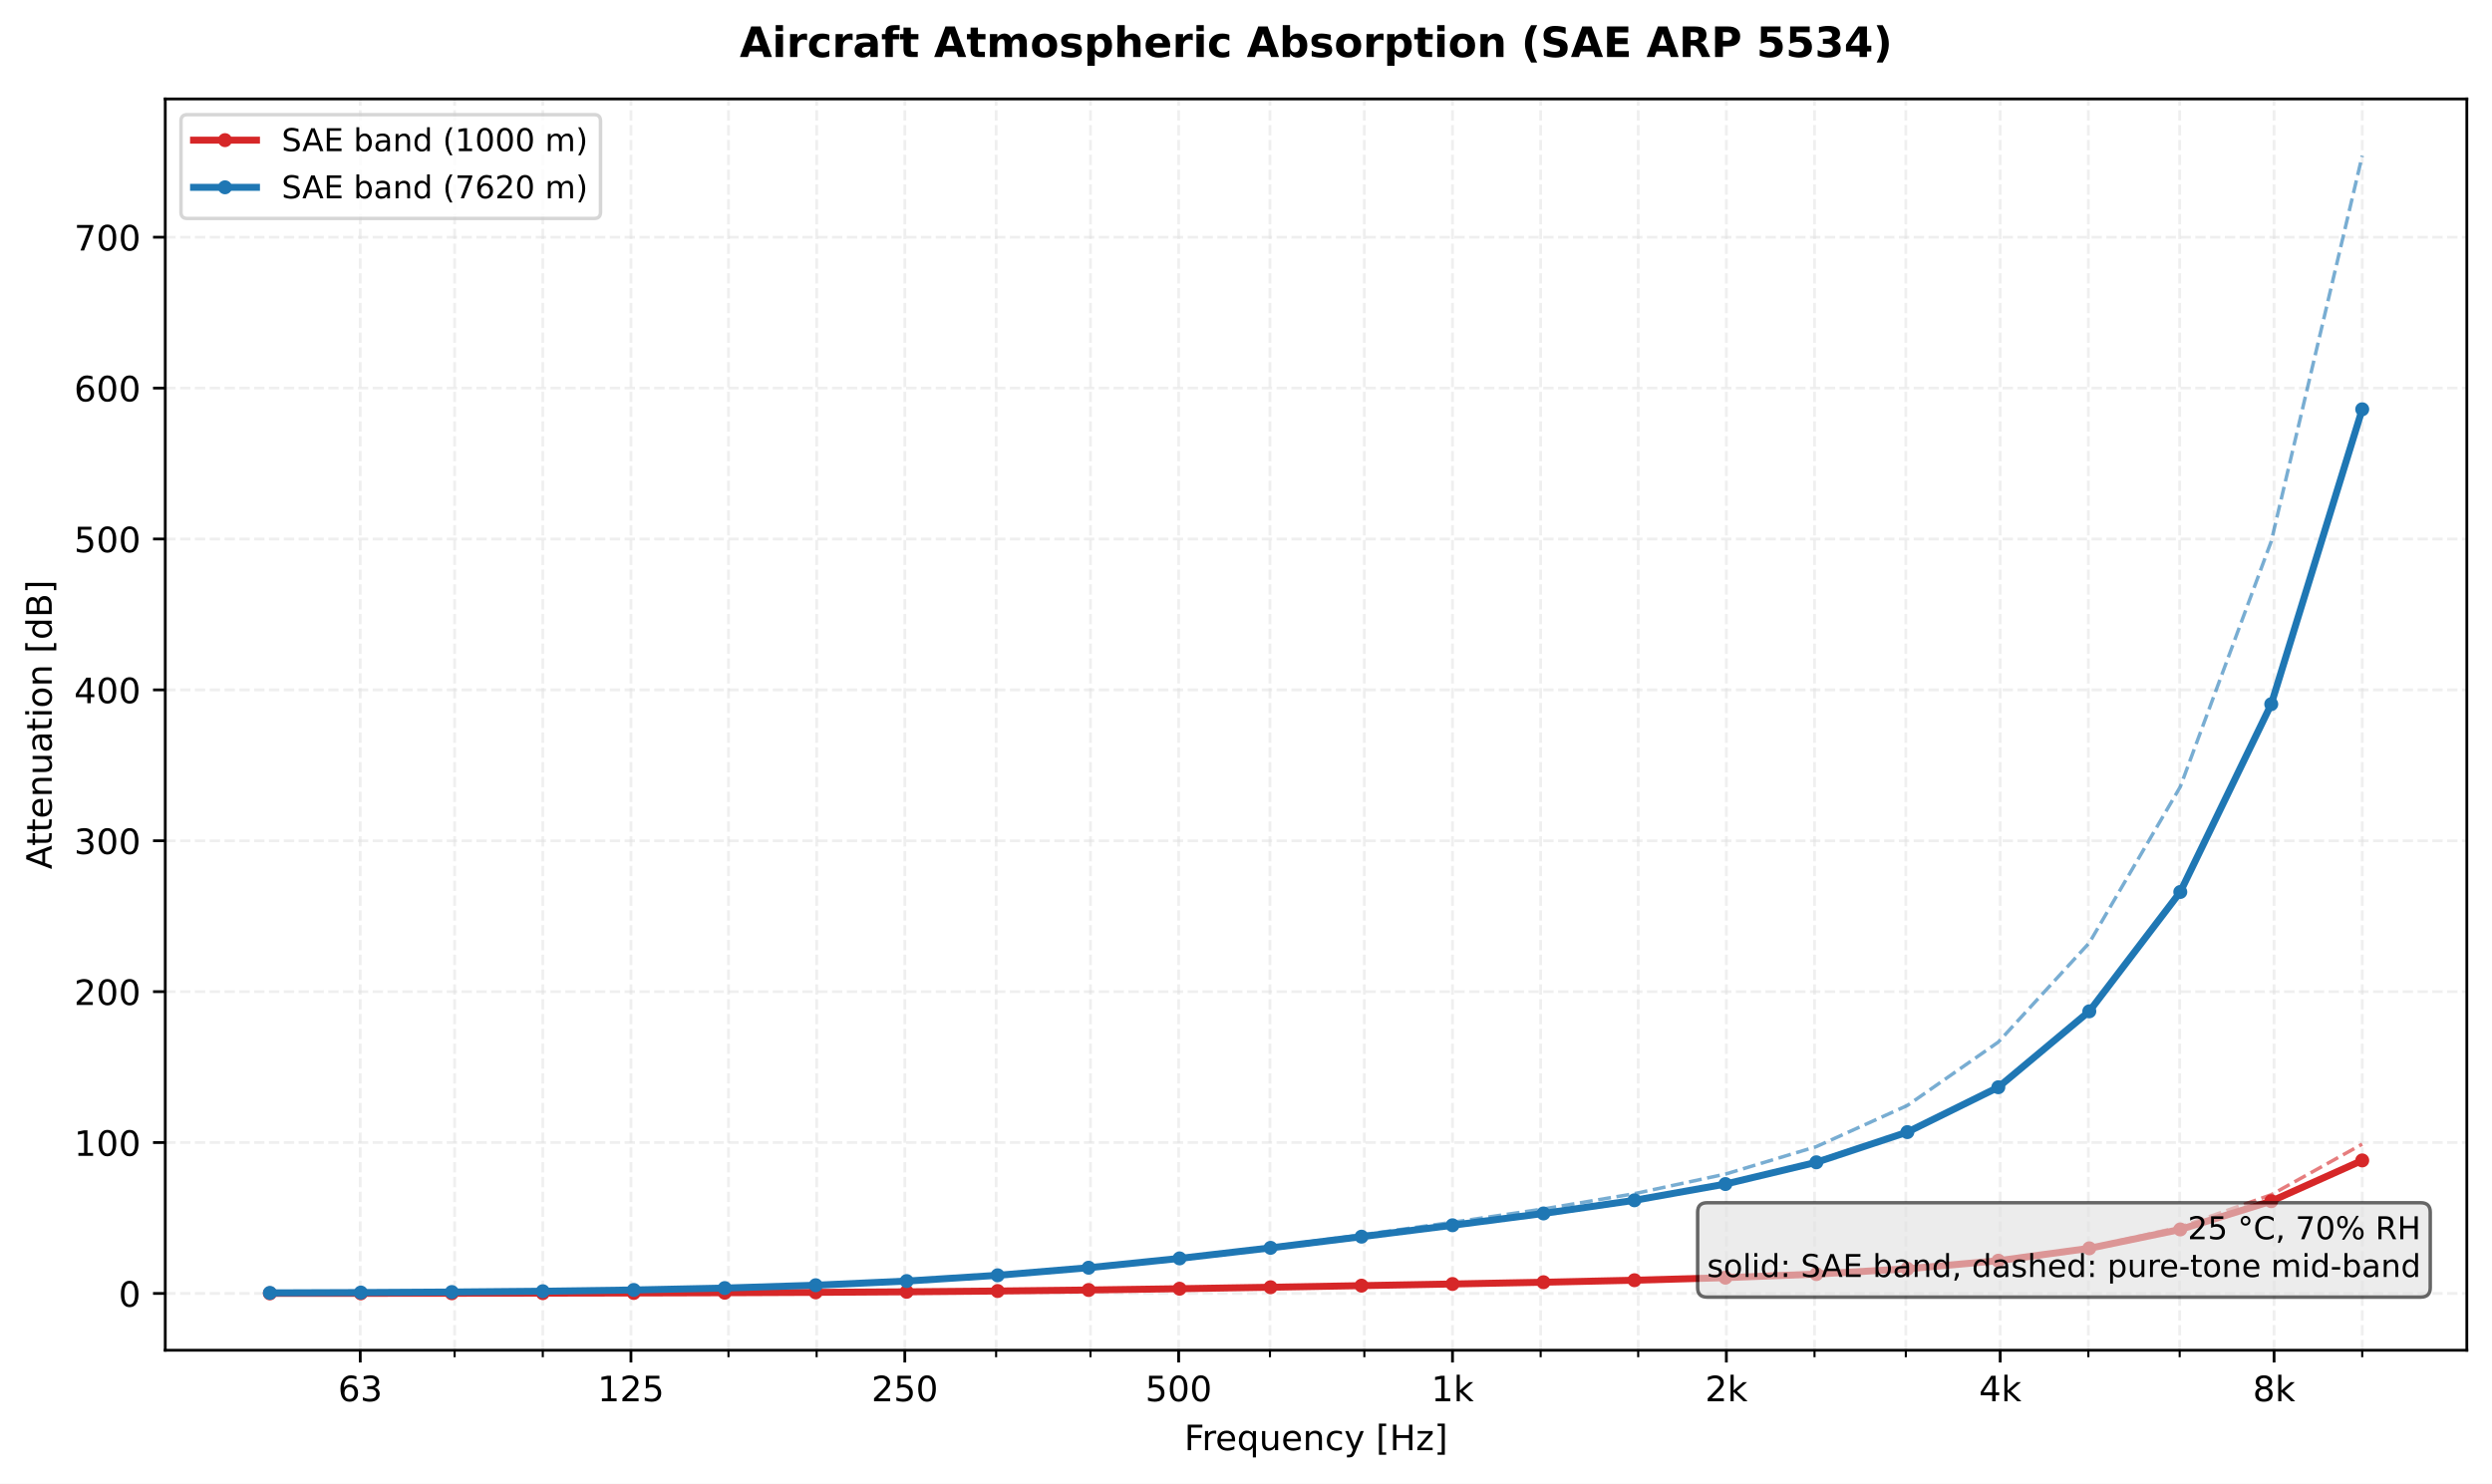
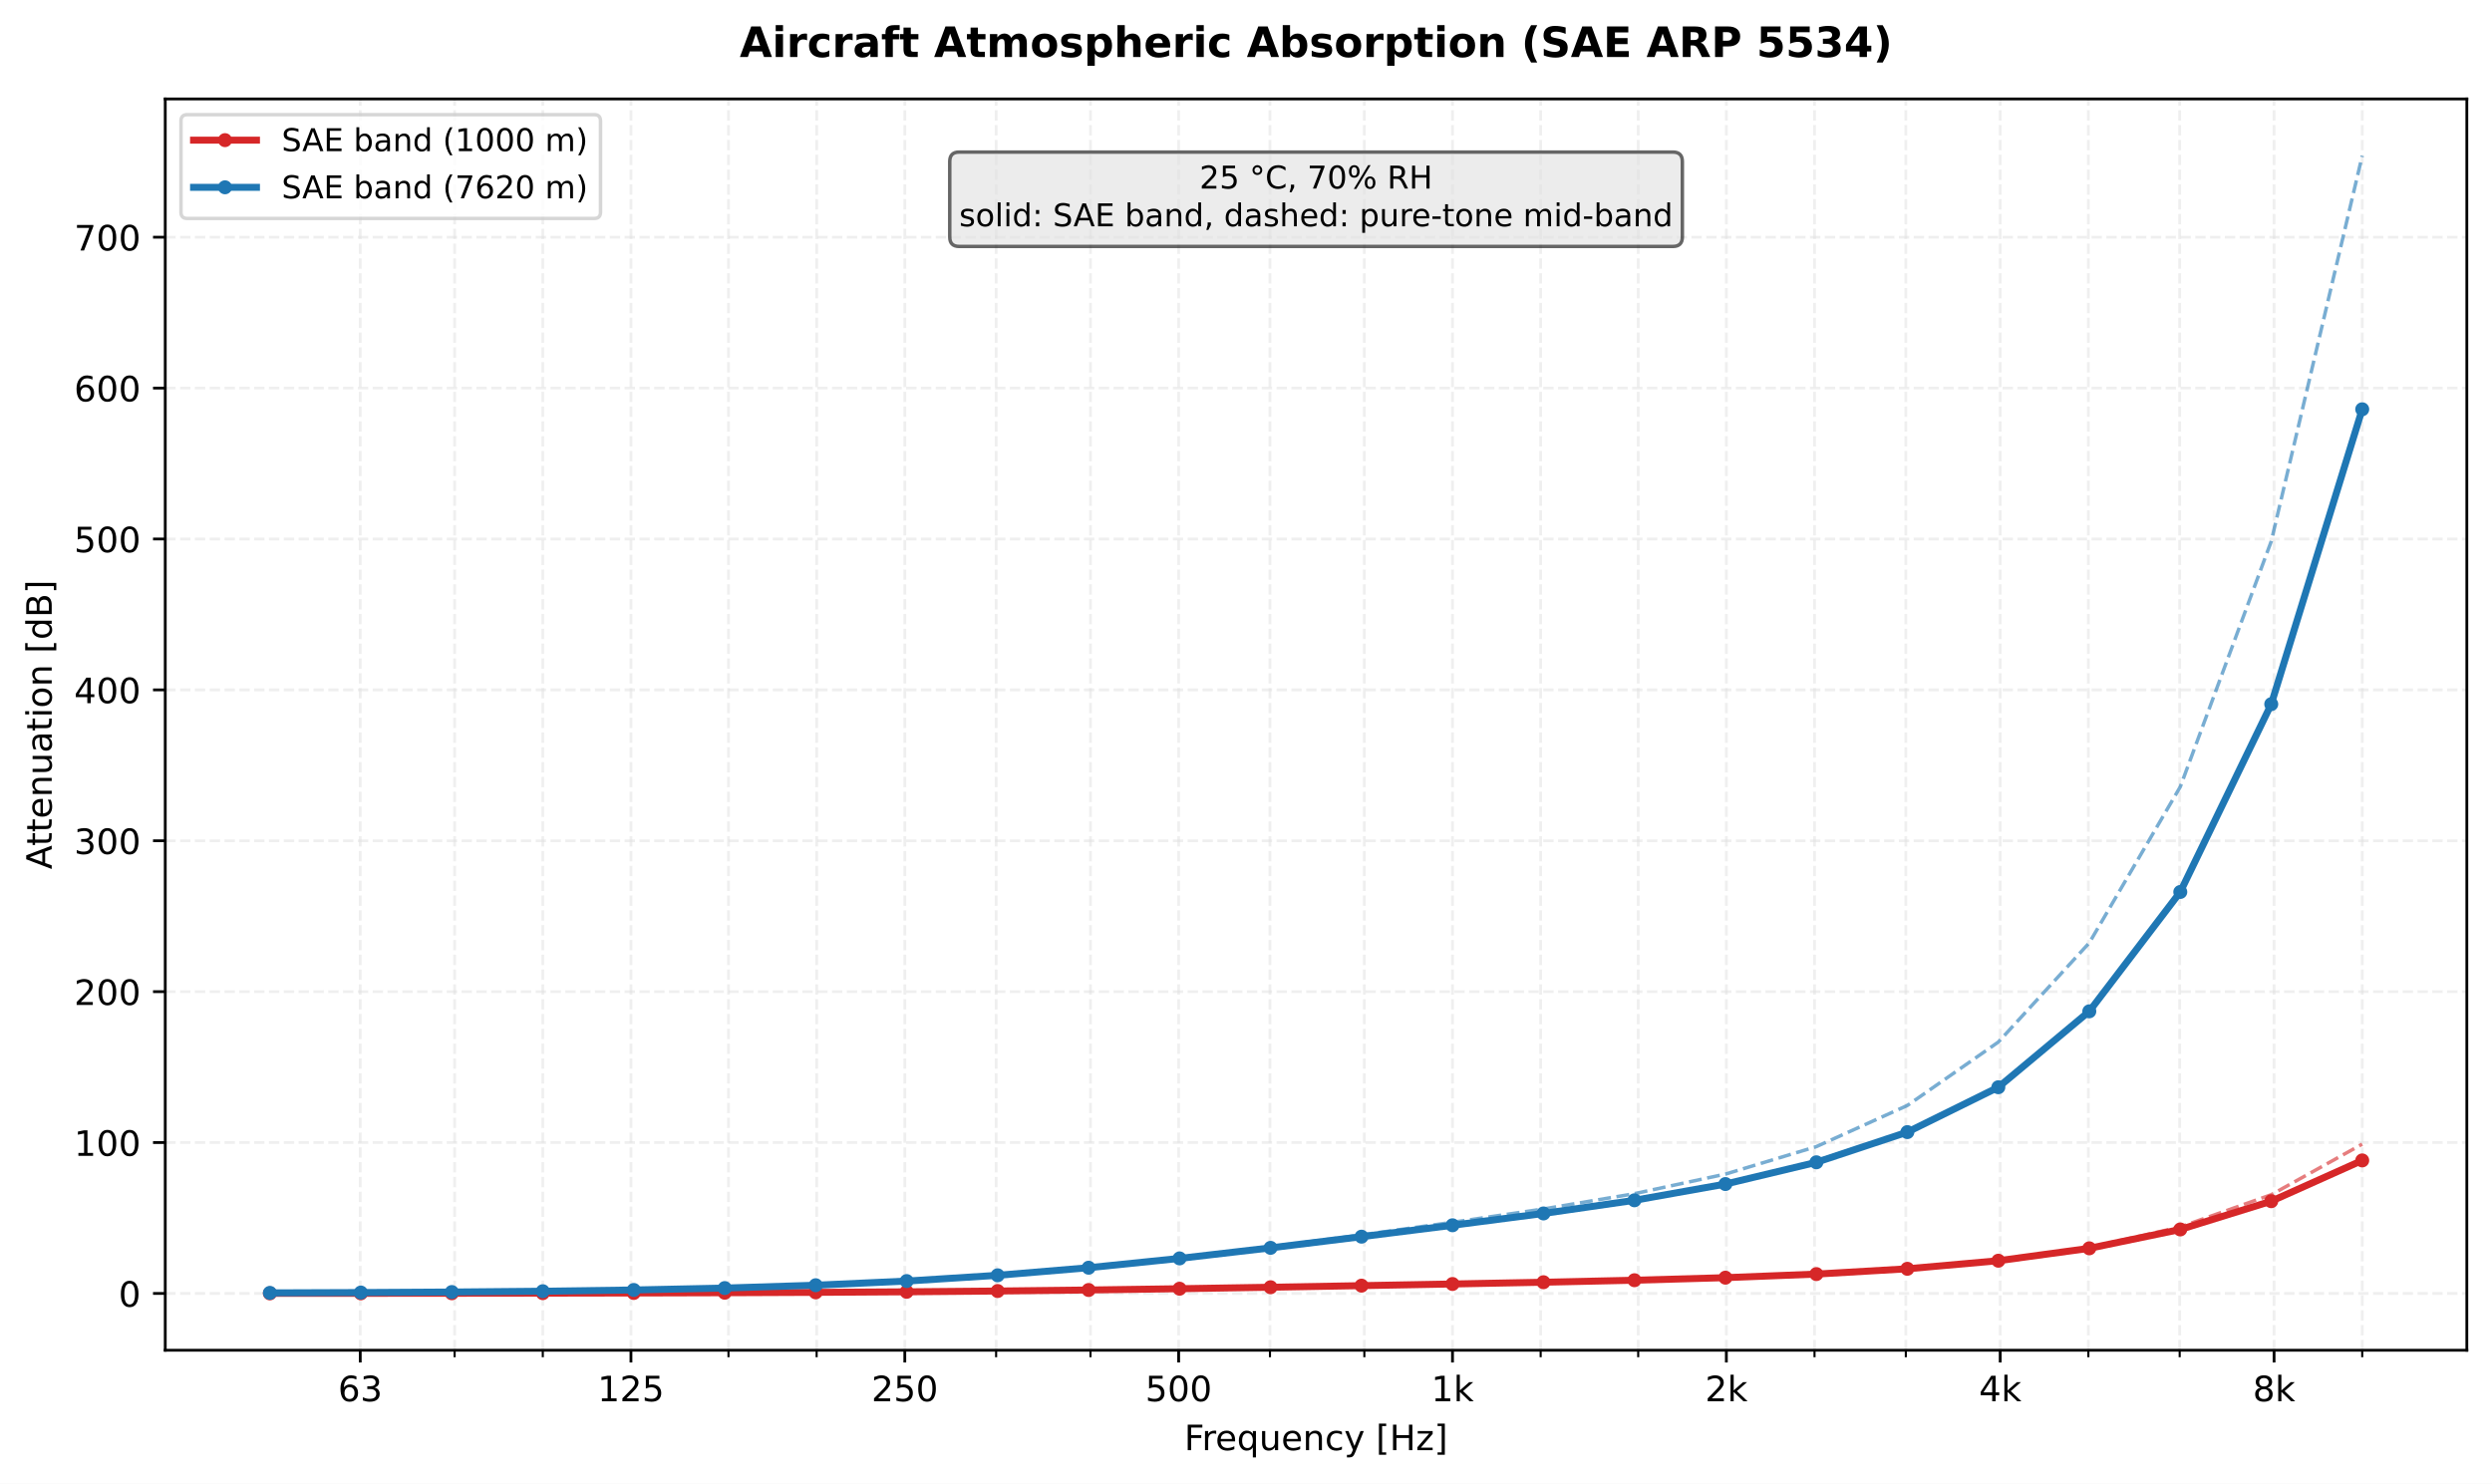
<svg xmlns="http://www.w3.org/2000/svg" xmlns:xlink="http://www.w3.org/1999/xlink" width="713.086pt" height="424.635pt" viewBox="0 0 713.086 424.635" version="1.1">
  <defs>
    <style type="text/css">*{stroke-linejoin: round; stroke-linecap: butt}</style>
  </defs>
  <g id="figure_1">
    <g id="patch_1">
      <path d="M 0 424.635  L 713.086 424.635  L 713.086 0  L 0 0  z " style="fill: #ffffff" />
    </g>
    <g id="axes_1">
      <g id="patch_2">
        <path d="M 47.288 386.433  L 705.886 386.433  L 705.886 28.318  L 47.288 28.318  z " style="fill: #ffffff" />
      </g>
      <g id="matplotlib.axis_1">
        <g id="xtick_1">
          <g id="line2d_1">
            <path d="M 103.084 386.433  L 103.084 28.318  " clip-path="url(#p514bf65586)" style="fill: none; stroke-dasharray: 2.96,1.28; stroke-dashoffset: 0; stroke: #e0e0e0; stroke-opacity: 0.5; stroke-width: 0.8" />
          </g>
          <g id="line2d_2">
            <defs>
              <path id="m3d27035b55" d="M 0 0  L 0 3.5  " style="stroke: #000000; stroke-width: 0.8" />
            </defs>
            <g>
              <use xlink:href="#m3d27035b55" x="103.084" y="386.433" style="stroke: #000000; stroke-width: 0.8" />
            </g>
          </g>
          <g id="text_1">
            <text style="font-size: 10px; font-family: 'DejaVu Sans', 'Bitstream Vera Sans', 'Computer Modern Sans Serif', 'Lucida Grande', 'Verdana', 'Geneva', 'Lucid', 'Arial', 'Helvetica', 'Avant Garde', sans-serif; text-anchor: middle" x="103.084" y="401.031" transform="rotate(-0 103.0844 401.0311)">63</text>
          </g>
        </g>
        <g id="xtick_2">
          <g id="line2d_3">
            <path d="M 180.546 386.433  L 180.546 28.318  " clip-path="url(#p514bf65586)" style="fill: none; stroke-dasharray: 2.96,1.28; stroke-dashoffset: 0; stroke: #e0e0e0; stroke-opacity: 0.5; stroke-width: 0.8" />
          </g>
          <g id="line2d_4">
            <g>
              <use xlink:href="#m3d27035b55" x="180.546" y="386.433" style="stroke: #000000; stroke-width: 0.8" />
            </g>
          </g>
          <g id="text_2">
            <text style="font-size: 10px; font-family: 'DejaVu Sans', 'Bitstream Vera Sans', 'Computer Modern Sans Serif', 'Lucida Grande', 'Verdana', 'Geneva', 'Lucid', 'Arial', 'Helvetica', 'Avant Garde', sans-serif; text-anchor: middle" x="180.546" y="401.031" transform="rotate(-0 180.5463 401.0311)">125</text>
          </g>
        </g>
        <g id="xtick_3">
          <g id="line2d_5">
            <path d="M 258.909 386.433  L 258.909 28.318  " clip-path="url(#p514bf65586)" style="fill: none; stroke-dasharray: 2.96,1.28; stroke-dashoffset: 0; stroke: #e0e0e0; stroke-opacity: 0.5; stroke-width: 0.8" />
          </g>
          <g id="line2d_6">
            <g>
              <use xlink:href="#m3d27035b55" x="258.909" y="386.433" style="stroke: #000000; stroke-width: 0.8" />
            </g>
          </g>
          <g id="text_3">
            <text style="font-size: 10px; font-family: 'DejaVu Sans', 'Bitstream Vera Sans', 'Computer Modern Sans Serif', 'Lucida Grande', 'Verdana', 'Geneva', 'Lucid', 'Arial', 'Helvetica', 'Avant Garde', sans-serif; text-anchor: middle" x="258.909" y="401.031" transform="rotate(-0 258.909 401.0311)">250</text>
          </g>
        </g>
        <g id="xtick_4">
          <g id="line2d_7">
            <path d="M 337.272 386.433  L 337.272 28.318  " clip-path="url(#p514bf65586)" style="fill: none; stroke-dasharray: 2.96,1.28; stroke-dashoffset: 0; stroke: #e0e0e0; stroke-opacity: 0.5; stroke-width: 0.8" />
          </g>
          <g id="line2d_8">
            <g>
              <use xlink:href="#m3d27035b55" x="337.272" y="386.433" style="stroke: #000000; stroke-width: 0.8" />
            </g>
          </g>
          <g id="text_4">
            <text style="font-size: 10px; font-family: 'DejaVu Sans', 'Bitstream Vera Sans', 'Computer Modern Sans Serif', 'Lucida Grande', 'Verdana', 'Geneva', 'Lucid', 'Arial', 'Helvetica', 'Avant Garde', sans-serif; text-anchor: middle" x="337.272" y="401.031" transform="rotate(-0 337.2717 401.0311)">500</text>
          </g>
        </g>
        <g id="xtick_5">
          <g id="line2d_9">
            <path d="M 415.634 386.433  L 415.634 28.318  " clip-path="url(#p514bf65586)" style="fill: none; stroke-dasharray: 2.96,1.28; stroke-dashoffset: 0; stroke: #e0e0e0; stroke-opacity: 0.5; stroke-width: 0.8" />
          </g>
          <g id="line2d_10">
            <g>
              <use xlink:href="#m3d27035b55" x="415.634" y="386.433" style="stroke: #000000; stroke-width: 0.8" />
            </g>
          </g>
          <g id="text_5">
            <text style="font-size: 10px; font-family: 'DejaVu Sans', 'Bitstream Vera Sans', 'Computer Modern Sans Serif', 'Lucida Grande', 'Verdana', 'Geneva', 'Lucid', 'Arial', 'Helvetica', 'Avant Garde', sans-serif; text-anchor: middle" x="415.634" y="401.032" transform="rotate(-0 415.6344 401.0319)">1k</text>
          </g>
        </g>
        <g id="xtick_6">
          <g id="line2d_11">
            <path d="M 493.997 386.433  L 493.997 28.318  " clip-path="url(#p514bf65586)" style="fill: none; stroke-dasharray: 2.96,1.28; stroke-dashoffset: 0; stroke: #e0e0e0; stroke-opacity: 0.5; stroke-width: 0.8" />
          </g>
          <g id="line2d_12">
            <g>
              <use xlink:href="#m3d27035b55" x="493.997" y="386.433" style="stroke: #000000; stroke-width: 0.8" />
            </g>
          </g>
          <g id="text_6">
            <text style="font-size: 10px; font-family: 'DejaVu Sans', 'Bitstream Vera Sans', 'Computer Modern Sans Serif', 'Lucida Grande', 'Verdana', 'Geneva', 'Lucid', 'Arial', 'Helvetica', 'Avant Garde', sans-serif; text-anchor: middle" x="493.997" y="401.032" transform="rotate(-0 493.9971 401.0319)">2k</text>
          </g>
        </g>
        <g id="xtick_7">
          <g id="line2d_13">
            <path d="M 572.36 386.433  L 572.36 28.318  " clip-path="url(#p514bf65586)" style="fill: none; stroke-dasharray: 2.96,1.28; stroke-dashoffset: 0; stroke: #e0e0e0; stroke-opacity: 0.5; stroke-width: 0.8" />
          </g>
          <g id="line2d_14">
            <g>
              <use xlink:href="#m3d27035b55" x="572.36" y="386.433" style="stroke: #000000; stroke-width: 0.8" />
            </g>
          </g>
          <g id="text_7">
            <text style="font-size: 10px; font-family: 'DejaVu Sans', 'Bitstream Vera Sans', 'Computer Modern Sans Serif', 'Lucida Grande', 'Verdana', 'Geneva', 'Lucid', 'Arial', 'Helvetica', 'Avant Garde', sans-serif; text-anchor: middle" x="572.36" y="401.032" transform="rotate(-0 572.3598 401.0319)">4k</text>
          </g>
        </g>
        <g id="xtick_8">
          <g id="line2d_15">
            <path d="M 650.723 386.433  L 650.723 28.318  " clip-path="url(#p514bf65586)" style="fill: none; stroke-dasharray: 2.96,1.28; stroke-dashoffset: 0; stroke: #e0e0e0; stroke-opacity: 0.5; stroke-width: 0.8" />
          </g>
          <g id="line2d_16">
            <g>
              <use xlink:href="#m3d27035b55" x="650.723" y="386.433" style="stroke: #000000; stroke-width: 0.8" />
            </g>
          </g>
          <g id="text_8">
            <text style="font-size: 10px; font-family: 'DejaVu Sans', 'Bitstream Vera Sans', 'Computer Modern Sans Serif', 'Lucida Grande', 'Verdana', 'Geneva', 'Lucid', 'Arial', 'Helvetica', 'Avant Garde', sans-serif; text-anchor: middle" x="650.723" y="401.032" transform="rotate(-0 650.7225 401.0319)">8k</text>
          </g>
        </g>
        <g id="xtick_9">
          <g id="line2d_17">
            <path d="M 130.092 386.433  L 130.092 28.318  " clip-path="url(#p514bf65586)" style="fill: none; stroke-dasharray: 2.96,1.28; stroke-dashoffset: 0; stroke: #e0e0e0; stroke-opacity: 0.5; stroke-width: 0.8" />
          </g>
          <g id="line2d_18">
            <defs>
              <path id="md1b22fa4b4" d="M 0 0  L 0 2  " style="stroke: #000000; stroke-width: 0.6" />
            </defs>
            <g>
              <use xlink:href="#md1b22fa4b4" x="130.092" y="386.433" style="stroke: #000000; stroke-width: 0.6" />
            </g>
          </g>
        </g>
        <g id="xtick_10">
          <g id="line2d_19">
            <path d="M 155.319 386.433  L 155.319 28.318  " clip-path="url(#p514bf65586)" style="fill: none; stroke-dasharray: 2.96,1.28; stroke-dashoffset: 0; stroke: #e0e0e0; stroke-opacity: 0.5; stroke-width: 0.8" />
          </g>
          <g id="line2d_20">
            <g>
              <use xlink:href="#md1b22fa4b4" x="155.319" y="386.433" style="stroke: #000000; stroke-width: 0.6" />
            </g>
          </g>
        </g>
        <g id="xtick_11">
          <g id="line2d_21">
            <path d="M 208.455 386.433  L 208.455 28.318  " clip-path="url(#p514bf65586)" style="fill: none; stroke-dasharray: 2.96,1.28; stroke-dashoffset: 0; stroke: #e0e0e0; stroke-opacity: 0.5; stroke-width: 0.8" />
          </g>
          <g id="line2d_22">
            <g>
              <use xlink:href="#md1b22fa4b4" x="208.455" y="386.433" style="stroke: #000000; stroke-width: 0.6" />
            </g>
          </g>
        </g>
        <g id="xtick_12">
          <g id="line2d_23">
            <path d="M 233.682 386.433  L 233.682 28.318  " clip-path="url(#p514bf65586)" style="fill: none; stroke-dasharray: 2.96,1.28; stroke-dashoffset: 0; stroke: #e0e0e0; stroke-opacity: 0.5; stroke-width: 0.8" />
          </g>
          <g id="line2d_24">
            <g>
              <use xlink:href="#md1b22fa4b4" x="233.682" y="386.433" style="stroke: #000000; stroke-width: 0.6" />
            </g>
          </g>
        </g>
        <g id="xtick_13">
          <g id="line2d_25">
            <path d="M 285.037 386.433  L 285.037 28.318  " clip-path="url(#p514bf65586)" style="fill: none; stroke-dasharray: 2.96,1.28; stroke-dashoffset: 0; stroke: #e0e0e0; stroke-opacity: 0.5; stroke-width: 0.8" />
          </g>
          <g id="line2d_26">
            <g>
              <use xlink:href="#md1b22fa4b4" x="285.037" y="386.433" style="stroke: #000000; stroke-width: 0.6" />
            </g>
          </g>
        </g>
        <g id="xtick_14">
          <g id="line2d_27">
            <path d="M 312.045 386.433  L 312.045 28.318  " clip-path="url(#p514bf65586)" style="fill: none; stroke-dasharray: 2.96,1.28; stroke-dashoffset: 0; stroke: #e0e0e0; stroke-opacity: 0.5; stroke-width: 0.8" />
          </g>
          <g id="line2d_28">
            <g>
              <use xlink:href="#md1b22fa4b4" x="312.045" y="386.433" style="stroke: #000000; stroke-width: 0.6" />
            </g>
          </g>
        </g>
        <g id="xtick_15">
          <g id="line2d_29">
            <path d="M 363.4 386.433  L 363.4 28.318  " clip-path="url(#p514bf65586)" style="fill: none; stroke-dasharray: 2.96,1.28; stroke-dashoffset: 0; stroke: #e0e0e0; stroke-opacity: 0.5; stroke-width: 0.8" />
          </g>
          <g id="line2d_30">
            <g>
              <use xlink:href="#md1b22fa4b4" x="363.4" y="386.433" style="stroke: #000000; stroke-width: 0.6" />
            </g>
          </g>
        </g>
        <g id="xtick_16">
          <g id="line2d_31">
            <path d="M 390.407 386.433  L 390.407 28.318  " clip-path="url(#p514bf65586)" style="fill: none; stroke-dasharray: 2.96,1.28; stroke-dashoffset: 0; stroke: #e0e0e0; stroke-opacity: 0.5; stroke-width: 0.8" />
          </g>
          <g id="line2d_32">
            <g>
              <use xlink:href="#md1b22fa4b4" x="390.407" y="386.433" style="stroke: #000000; stroke-width: 0.6" />
            </g>
          </g>
        </g>
        <g id="xtick_17">
          <g id="line2d_33">
            <path d="M 440.862 386.433  L 440.862 28.318  " clip-path="url(#p514bf65586)" style="fill: none; stroke-dasharray: 2.96,1.28; stroke-dashoffset: 0; stroke: #e0e0e0; stroke-opacity: 0.5; stroke-width: 0.8" />
          </g>
          <g id="line2d_34">
            <g>
              <use xlink:href="#md1b22fa4b4" x="440.862" y="386.433" style="stroke: #000000; stroke-width: 0.6" />
            </g>
          </g>
        </g>
        <g id="xtick_18">
          <g id="line2d_35">
            <path d="M 468.77 386.433  L 468.77 28.318  " clip-path="url(#p514bf65586)" style="fill: none; stroke-dasharray: 2.96,1.28; stroke-dashoffset: 0; stroke: #e0e0e0; stroke-opacity: 0.5; stroke-width: 0.8" />
          </g>
          <g id="line2d_36">
            <g>
              <use xlink:href="#md1b22fa4b4" x="468.77" y="386.433" style="stroke: #000000; stroke-width: 0.6" />
            </g>
          </g>
        </g>
        <g id="xtick_19">
          <g id="line2d_37">
            <path d="M 519.224 386.433  L 519.224 28.318  " clip-path="url(#p514bf65586)" style="fill: none; stroke-dasharray: 2.96,1.28; stroke-dashoffset: 0; stroke: #e0e0e0; stroke-opacity: 0.5; stroke-width: 0.8" />
          </g>
          <g id="line2d_38">
            <g>
              <use xlink:href="#md1b22fa4b4" x="519.224" y="386.433" style="stroke: #000000; stroke-width: 0.6" />
            </g>
          </g>
        </g>
        <g id="xtick_20">
          <g id="line2d_39">
            <path d="M 545.352 386.433  L 545.352 28.318  " clip-path="url(#p514bf65586)" style="fill: none; stroke-dasharray: 2.96,1.28; stroke-dashoffset: 0; stroke: #e0e0e0; stroke-opacity: 0.5; stroke-width: 0.8" />
          </g>
          <g id="line2d_40">
            <g>
              <use xlink:href="#md1b22fa4b4" x="545.352" y="386.433" style="stroke: #000000; stroke-width: 0.6" />
            </g>
          </g>
        </g>
        <g id="xtick_21">
          <g id="line2d_41">
            <path d="M 597.587 386.433  L 597.587 28.318  " clip-path="url(#p514bf65586)" style="fill: none; stroke-dasharray: 2.96,1.28; stroke-dashoffset: 0; stroke: #e0e0e0; stroke-opacity: 0.5; stroke-width: 0.8" />
          </g>
          <g id="line2d_42">
            <g>
              <use xlink:href="#md1b22fa4b4" x="597.587" y="386.433" style="stroke: #000000; stroke-width: 0.6" />
            </g>
          </g>
        </g>
        <g id="xtick_22">
          <g id="line2d_43">
            <path d="M 623.715 386.433  L 623.715 28.318  " clip-path="url(#p514bf65586)" style="fill: none; stroke-dasharray: 2.96,1.28; stroke-dashoffset: 0; stroke: #e0e0e0; stroke-opacity: 0.5; stroke-width: 0.8" />
          </g>
          <g id="line2d_44">
            <g>
              <use xlink:href="#md1b22fa4b4" x="623.715" y="386.433" style="stroke: #000000; stroke-width: 0.6" />
            </g>
          </g>
        </g>
        <g id="xtick_23">
          <g id="line2d_45">
            <path d="M 675.95 386.433  L 675.95 28.318  " clip-path="url(#p514bf65586)" style="fill: none; stroke-dasharray: 2.96,1.28; stroke-dashoffset: 0; stroke: #e0e0e0; stroke-opacity: 0.5; stroke-width: 0.8" />
          </g>
          <g id="line2d_46">
            <g>
              <use xlink:href="#md1b22fa4b4" x="675.95" y="386.433" style="stroke: #000000; stroke-width: 0.6" />
            </g>
          </g>
        </g>
        <g id="text_9">
          <text style="font-size: 10px; font-family: 'DejaVu Sans', 'Bitstream Vera Sans', 'Computer Modern Sans Serif', 'Lucida Grande', 'Verdana', 'Geneva', 'Lucid', 'Arial', 'Helvetica', 'Avant Garde', sans-serif; text-anchor: middle" x="376.587" y="415.033" transform="rotate(-0 376.5871 415.0327)">Frequency [Hz]</text>
        </g>
      </g>
      <g id="matplotlib.axis_2">
        <g id="ytick_1">
          <g id="line2d_47">
            <path d="M 47.288 370.176  L 705.886 370.176  " clip-path="url(#p514bf65586)" style="fill: none; stroke-dasharray: 2.96,1.28; stroke-dashoffset: 0; stroke: #e0e0e0; stroke-opacity: 0.5; stroke-width: 0.8" />
          </g>
          <g id="line2d_48">
            <defs>
              <path id="mef640d9f3a" d="M 0 0  L -3.5 0  " style="stroke: #000000; stroke-width: 0.8" />
            </defs>
            <g>
              <use xlink:href="#mef640d9f3a" x="47.288" y="370.176" style="stroke: #000000; stroke-width: 0.8" />
            </g>
          </g>
          <g id="text_10">
            <text style="font-size: 10px; font-family: 'DejaVu Sans', 'Bitstream Vera Sans', 'Computer Modern Sans Serif', 'Lucida Grande', 'Verdana', 'Geneva', 'Lucid', 'Arial', 'Helvetica', 'Avant Garde', sans-serif; text-anchor: end" x="40.288" y="373.975" transform="rotate(-0 40.28828 373.9752)">0</text>
          </g>
        </g>
        <g id="ytick_2">
          <g id="line2d_49">
            <path d="M 47.288 326.991  L 705.886 326.991  " clip-path="url(#p514bf65586)" style="fill: none; stroke-dasharray: 2.96,1.28; stroke-dashoffset: 0; stroke: #e0e0e0; stroke-opacity: 0.5; stroke-width: 0.8" />
          </g>
          <g id="line2d_50">
            <g>
              <use xlink:href="#mef640d9f3a" x="47.288" y="326.991" style="stroke: #000000; stroke-width: 0.8" />
            </g>
          </g>
          <g id="text_11">
            <text style="font-size: 10px; font-family: 'DejaVu Sans', 'Bitstream Vera Sans', 'Computer Modern Sans Serif', 'Lucida Grande', 'Verdana', 'Geneva', 'Lucid', 'Arial', 'Helvetica', 'Avant Garde', sans-serif; text-anchor: end" x="40.288" y="330.79" transform="rotate(-0 40.28828 330.7902)">100</text>
          </g>
        </g>
        <g id="ytick_3">
          <g id="line2d_51">
            <path d="M 47.288 283.806  L 705.886 283.806  " clip-path="url(#p514bf65586)" style="fill: none; stroke-dasharray: 2.96,1.28; stroke-dashoffset: 0; stroke: #e0e0e0; stroke-opacity: 0.5; stroke-width: 0.8" />
          </g>
          <g id="line2d_52">
            <g>
              <use xlink:href="#mef640d9f3a" x="47.288" y="283.806" style="stroke: #000000; stroke-width: 0.8" />
            </g>
          </g>
          <g id="text_12">
            <text style="font-size: 10px; font-family: 'DejaVu Sans', 'Bitstream Vera Sans', 'Computer Modern Sans Serif', 'Lucida Grande', 'Verdana', 'Geneva', 'Lucid', 'Arial', 'Helvetica', 'Avant Garde', sans-serif; text-anchor: end" x="40.288" y="287.605" transform="rotate(-0 40.28828 287.6053)">200</text>
          </g>
        </g>
        <g id="ytick_4">
          <g id="line2d_53">
            <path d="M 47.288 240.621  L 705.886 240.621  " clip-path="url(#p514bf65586)" style="fill: none; stroke-dasharray: 2.96,1.28; stroke-dashoffset: 0; stroke: #e0e0e0; stroke-opacity: 0.5; stroke-width: 0.8" />
          </g>
          <g id="line2d_54">
            <g>
              <use xlink:href="#mef640d9f3a" x="47.288" y="240.621" style="stroke: #000000; stroke-width: 0.8" />
            </g>
          </g>
          <g id="text_13">
            <text style="font-size: 10px; font-family: 'DejaVu Sans', 'Bitstream Vera Sans', 'Computer Modern Sans Serif', 'Lucida Grande', 'Verdana', 'Geneva', 'Lucid', 'Arial', 'Helvetica', 'Avant Garde', sans-serif; text-anchor: end" x="40.288" y="244.42" transform="rotate(-0 40.28828 244.4203)">300</text>
          </g>
        </g>
        <g id="ytick_5">
          <g id="line2d_55">
            <path d="M 47.288 197.436  L 705.886 197.436  " clip-path="url(#p514bf65586)" style="fill: none; stroke-dasharray: 2.96,1.28; stroke-dashoffset: 0; stroke: #e0e0e0; stroke-opacity: 0.5; stroke-width: 0.8" />
          </g>
          <g id="line2d_56">
            <g>
              <use xlink:href="#mef640d9f3a" x="47.288" y="197.436" style="stroke: #000000; stroke-width: 0.8" />
            </g>
          </g>
          <g id="text_14">
            <text style="font-size: 10px; font-family: 'DejaVu Sans', 'Bitstream Vera Sans', 'Computer Modern Sans Serif', 'Lucida Grande', 'Verdana', 'Geneva', 'Lucid', 'Arial', 'Helvetica', 'Avant Garde', sans-serif; text-anchor: end" x="40.288" y="201.235" transform="rotate(-0 40.28828 201.2353)">400</text>
          </g>
        </g>
        <g id="ytick_6">
          <g id="line2d_57">
            <path d="M 47.288 154.252  L 705.886 154.252  " clip-path="url(#p514bf65586)" style="fill: none; stroke-dasharray: 2.96,1.28; stroke-dashoffset: 0; stroke: #e0e0e0; stroke-opacity: 0.5; stroke-width: 0.8" />
          </g>
          <g id="line2d_58">
            <g>
              <use xlink:href="#mef640d9f3a" x="47.288" y="154.252" style="stroke: #000000; stroke-width: 0.8" />
            </g>
          </g>
          <g id="text_15">
            <text style="font-size: 10px; font-family: 'DejaVu Sans', 'Bitstream Vera Sans', 'Computer Modern Sans Serif', 'Lucida Grande', 'Verdana', 'Geneva', 'Lucid', 'Arial', 'Helvetica', 'Avant Garde', sans-serif; text-anchor: end" x="40.288" y="158.05" transform="rotate(-0 40.28828 158.0503)">500</text>
          </g>
        </g>
        <g id="ytick_7">
          <g id="line2d_59">
            <path d="M 47.288 111.067  L 705.886 111.067  " clip-path="url(#p514bf65586)" style="fill: none; stroke-dasharray: 2.96,1.28; stroke-dashoffset: 0; stroke: #e0e0e0; stroke-opacity: 0.5; stroke-width: 0.8" />
          </g>
          <g id="line2d_60">
            <g>
              <use xlink:href="#mef640d9f3a" x="47.288" y="111.067" style="stroke: #000000; stroke-width: 0.8" />
            </g>
          </g>
          <g id="text_16">
            <text style="font-size: 10px; font-family: 'DejaVu Sans', 'Bitstream Vera Sans', 'Computer Modern Sans Serif', 'Lucida Grande', 'Verdana', 'Geneva', 'Lucid', 'Arial', 'Helvetica', 'Avant Garde', sans-serif; text-anchor: end" x="40.288" y="114.865" transform="rotate(-0 40.28828 114.8654)">600</text>
          </g>
        </g>
        <g id="ytick_8">
          <g id="line2d_61">
            <path d="M 47.288 67.882  L 705.886 67.882  " clip-path="url(#p514bf65586)" style="fill: none; stroke-dasharray: 2.96,1.28; stroke-dashoffset: 0; stroke: #e0e0e0; stroke-opacity: 0.5; stroke-width: 0.8" />
          </g>
          <g id="line2d_62">
            <g>
              <use xlink:href="#mef640d9f3a" x="47.288" y="67.882" style="stroke: #000000; stroke-width: 0.8" />
            </g>
          </g>
          <g id="text_17">
            <text style="font-size: 10px; font-family: 'DejaVu Sans', 'Bitstream Vera Sans', 'Computer Modern Sans Serif', 'Lucida Grande', 'Verdana', 'Geneva', 'Lucid', 'Arial', 'Helvetica', 'Avant Garde', sans-serif; text-anchor: end" x="40.288" y="71.68" transform="rotate(-0 40.28828 71.68039)">700</text>
          </g>
        </g>
        <g id="text_18">
          <text style="font-size: 10px; font-family: 'DejaVu Sans', 'Bitstream Vera Sans', 'Computer Modern Sans Serif', 'Lucida Grande', 'Verdana', 'Geneva', 'Lucid', 'Arial', 'Helvetica', 'Avant Garde', sans-serif; text-anchor: middle" x="14.798" y="207.376" transform="rotate(-90 14.79844 207.3758)">Attenuation [dB]</text>
        </g>
      </g>
      <g id="line2d_63">
        <path d="M 77.225 370.155  L 103.256 370.143  L 129.288 370.123  L 155.319 370.093  L 181.351 370.046  L 207.382 369.974  L 233.414 369.865  L 259.445 369.707  L 285.477 369.486  L 311.508 369.191  L 337.54 368.824  L 363.571 368.401  L 389.603 367.945  L 415.634 367.47  L 441.666 366.967  L 467.697 366.393  L 493.729 365.661  L 519.761 364.638  L 545.792 363.121  L 571.824 360.81  L 597.855 357.264  L 623.887 351.861  L 649.918 343.78  L 675.95 332.107  " clip-path="url(#p514bf65586)" style="fill: none; stroke: #d62728; stroke-width: 2; stroke-linecap: square" />
        <defs>
          <path id="m8da805d99e" d="M 0 1.5  C 0.398 1.5 0.779 1.342 1.061 1.061  C 1.342 0.779 1.5 0.398 1.5 0  C 1.5 -0.398 1.342 -0.779 1.061 -1.061  C 0.779 -1.342 0.398 -1.5 0 -1.5  C -0.398 -1.5 -0.779 -1.342 -1.061 -1.061  C -1.342 -0.779 -1.5 -0.398 -1.5 0  C -1.5 0.398 -1.342 0.779 -1.061 1.061  C -0.779 1.342 -0.398 1.5 0 1.5  z " style="stroke: #d62728" />
        </defs>
        <g clip-path="url(#p514bf65586)">
          <use xlink:href="#m8da805d99e" x="77.225" y="370.155" style="fill: #d62728; stroke: #d62728" />
          <use xlink:href="#m8da805d99e" x="103.256" y="370.143" style="fill: #d62728; stroke: #d62728" />
          <use xlink:href="#m8da805d99e" x="129.288" y="370.123" style="fill: #d62728; stroke: #d62728" />
          <use xlink:href="#m8da805d99e" x="155.319" y="370.093" style="fill: #d62728; stroke: #d62728" />
          <use xlink:href="#m8da805d99e" x="181.351" y="370.046" style="fill: #d62728; stroke: #d62728" />
          <use xlink:href="#m8da805d99e" x="207.382" y="369.974" style="fill: #d62728; stroke: #d62728" />
          <use xlink:href="#m8da805d99e" x="233.414" y="369.865" style="fill: #d62728; stroke: #d62728" />
          <use xlink:href="#m8da805d99e" x="259.445" y="369.707" style="fill: #d62728; stroke: #d62728" />
          <use xlink:href="#m8da805d99e" x="285.477" y="369.486" style="fill: #d62728; stroke: #d62728" />
          <use xlink:href="#m8da805d99e" x="311.508" y="369.191" style="fill: #d62728; stroke: #d62728" />
          <use xlink:href="#m8da805d99e" x="337.54" y="368.824" style="fill: #d62728; stroke: #d62728" />
          <use xlink:href="#m8da805d99e" x="363.571" y="368.401" style="fill: #d62728; stroke: #d62728" />
          <use xlink:href="#m8da805d99e" x="389.603" y="367.945" style="fill: #d62728; stroke: #d62728" />
          <use xlink:href="#m8da805d99e" x="415.634" y="367.47" style="fill: #d62728; stroke: #d62728" />
          <use xlink:href="#m8da805d99e" x="441.666" y="366.967" style="fill: #d62728; stroke: #d62728" />
          <use xlink:href="#m8da805d99e" x="467.697" y="366.393" style="fill: #d62728; stroke: #d62728" />
          <use xlink:href="#m8da805d99e" x="493.729" y="365.661" style="fill: #d62728; stroke: #d62728" />
          <use xlink:href="#m8da805d99e" x="519.761" y="364.638" style="fill: #d62728; stroke: #d62728" />
          <use xlink:href="#m8da805d99e" x="545.792" y="363.121" style="fill: #d62728; stroke: #d62728" />
          <use xlink:href="#m8da805d99e" x="571.824" y="360.81" style="fill: #d62728; stroke: #d62728" />
          <use xlink:href="#m8da805d99e" x="597.855" y="357.264" style="fill: #d62728; stroke: #d62728" />
          <use xlink:href="#m8da805d99e" x="623.887" y="351.861" style="fill: #d62728; stroke: #d62728" />
          <use xlink:href="#m8da805d99e" x="649.918" y="343.78" style="fill: #d62728; stroke: #d62728" />
          <use xlink:href="#m8da805d99e" x="675.95" y="332.107" style="fill: #d62728; stroke: #d62728" />
        </g>
      </g>
      <g id="line2d_64">
        <path d="M 77.225 370.155  L 103.256 370.143  L 129.288 370.124  L 155.319 370.095  L 181.351 370.048  L 207.382 369.978  L 233.414 369.872  L 259.445 369.717  L 285.477 369.499  L 311.508 369.209  L 337.54 368.847  L 363.571 368.429  L 389.603 367.977  L 415.634 367.505  L 441.666 367.004  L 467.697 366.429  L 493.729 365.695  L 519.761 364.661  L 545.792 363.117  L 571.824 360.734  L 597.855 357.007  L 623.887 351.147  L 649.918 341.927  L 675.95 327.449  " clip-path="url(#p514bf65586)" style="fill: none; stroke-dasharray: 3.7,1.6; stroke-dashoffset: 0; stroke: #d62728; stroke-opacity: 0.6" />
      </g>
      <g id="line2d_65">
        <path d="M 77.225 370.014  L 103.256 369.919  L 129.288 369.771  L 155.319 369.541  L 181.351 369.183  L 207.382 368.638  L 233.414 367.821  L 259.445 366.636  L 285.477 364.985  L 311.508 362.813  L 337.54 360.15  L 363.571 357.128  L 389.603 353.927  L 415.634 350.665  L 441.666 347.287  L 467.697 343.521  L 493.729 338.872  L 519.761 332.644  L 545.792 324.004  L 571.824 311.163  L 597.855 289.437  L 623.887 255.278  L 649.918 201.53  L 675.95 117.134  " clip-path="url(#p514bf65586)" style="fill: none; stroke: #1f77b4; stroke-width: 2; stroke-linecap: square" />
        <defs>
          <path id="m6a7671b2ea" d="M 0 1.5  C 0.398 1.5 0.779 1.342 1.061 1.061  C 1.342 0.779 1.5 0.398 1.5 0  C 1.5 -0.398 1.342 -0.779 1.061 -1.061  C 0.779 -1.342 0.398 -1.5 0 -1.5  C -0.398 -1.5 -0.779 -1.342 -1.061 -1.061  C -1.342 -0.779 -1.5 -0.398 -1.5 0  C -1.5 0.398 -1.342 0.779 -1.061 1.061  C -0.779 1.342 -0.398 1.5 0 1.5  z " style="stroke: #1f77b4" />
        </defs>
        <g clip-path="url(#p514bf65586)">
          <use xlink:href="#m6a7671b2ea" x="77.225" y="370.014" style="fill: #1f77b4; stroke: #1f77b4" />
          <use xlink:href="#m6a7671b2ea" x="103.256" y="369.919" style="fill: #1f77b4; stroke: #1f77b4" />
          <use xlink:href="#m6a7671b2ea" x="129.288" y="369.771" style="fill: #1f77b4; stroke: #1f77b4" />
          <use xlink:href="#m6a7671b2ea" x="155.319" y="369.541" style="fill: #1f77b4; stroke: #1f77b4" />
          <use xlink:href="#m6a7671b2ea" x="181.351" y="369.183" style="fill: #1f77b4; stroke: #1f77b4" />
          <use xlink:href="#m6a7671b2ea" x="207.382" y="368.638" style="fill: #1f77b4; stroke: #1f77b4" />
          <use xlink:href="#m6a7671b2ea" x="233.414" y="367.821" style="fill: #1f77b4; stroke: #1f77b4" />
          <use xlink:href="#m6a7671b2ea" x="259.445" y="366.636" style="fill: #1f77b4; stroke: #1f77b4" />
          <use xlink:href="#m6a7671b2ea" x="285.477" y="364.985" style="fill: #1f77b4; stroke: #1f77b4" />
          <use xlink:href="#m6a7671b2ea" x="311.508" y="362.813" style="fill: #1f77b4; stroke: #1f77b4" />
          <use xlink:href="#m6a7671b2ea" x="337.54" y="360.15" style="fill: #1f77b4; stroke: #1f77b4" />
          <use xlink:href="#m6a7671b2ea" x="363.571" y="357.128" style="fill: #1f77b4; stroke: #1f77b4" />
          <use xlink:href="#m6a7671b2ea" x="389.603" y="353.927" style="fill: #1f77b4; stroke: #1f77b4" />
          <use xlink:href="#m6a7671b2ea" x="415.634" y="350.665" style="fill: #1f77b4; stroke: #1f77b4" />
          <use xlink:href="#m6a7671b2ea" x="441.666" y="347.287" style="fill: #1f77b4; stroke: #1f77b4" />
          <use xlink:href="#m6a7671b2ea" x="467.697" y="343.521" style="fill: #1f77b4; stroke: #1f77b4" />
          <use xlink:href="#m6a7671b2ea" x="493.729" y="338.872" style="fill: #1f77b4; stroke: #1f77b4" />
          <use xlink:href="#m6a7671b2ea" x="519.761" y="332.644" style="fill: #1f77b4; stroke: #1f77b4" />
          <use xlink:href="#m6a7671b2ea" x="545.792" y="324.004" style="fill: #1f77b4; stroke: #1f77b4" />
          <use xlink:href="#m6a7671b2ea" x="571.824" y="311.163" style="fill: #1f77b4; stroke: #1f77b4" />
          <use xlink:href="#m6a7671b2ea" x="597.855" y="289.437" style="fill: #1f77b4; stroke: #1f77b4" />
          <use xlink:href="#m6a7671b2ea" x="623.887" y="255.278" style="fill: #1f77b4; stroke: #1f77b4" />
          <use xlink:href="#m6a7671b2ea" x="649.918" y="201.53" style="fill: #1f77b4; stroke: #1f77b4" />
          <use xlink:href="#m6a7671b2ea" x="675.95" y="117.134" style="fill: #1f77b4; stroke: #1f77b4" />
        </g>
      </g>
      <g id="line2d_66">
        <path d="M 77.225 370.017  L 103.256 369.925  L 129.288 369.779  L 155.319 369.553  L 181.351 369.201  L 207.382 368.663  L 233.414 367.854  L 259.445 366.672  L 285.477 365.012  L 311.508 362.801  L 337.54 360.048  L 363.571 356.862  L 389.603 353.415  L 415.634 349.819  L 441.666 346.001  L 467.697 341.622  L 493.729 336.024  L 519.761 328.151  L 545.792 316.382  L 571.824 298.228  L 597.855 269.829  L 623.887 225.176  L 649.918 154.918  L 675.95 44.596  " clip-path="url(#p514bf65586)" style="fill: none; stroke-dasharray: 3.7,1.6; stroke-dashoffset: 0; stroke: #1f77b4; stroke-opacity: 0.6" />
      </g>
      <g id="patch_3">
        <path d="M 47.288 386.433  L 47.288 28.318  " style="fill: none; stroke: #000000; stroke-width: 0.8; stroke-linejoin: miter; stroke-linecap: square" />
      </g>
      <g id="patch_4">
        <path d="M 705.886 386.433  L 705.886 28.318  " style="fill: none; stroke: #000000; stroke-width: 0.8; stroke-linejoin: miter; stroke-linecap: square" />
      </g>
      <g id="patch_5">
        <path d="M 47.288 386.433  L 705.886 386.433  " style="fill: none; stroke: #000000; stroke-width: 0.8; stroke-linejoin: miter; stroke-linecap: square" />
      </g>
      <g id="patch_6">
        <path d="M 47.288 28.318  L 705.886 28.318  " style="fill: none; stroke: #000000; stroke-width: 0.8; stroke-linejoin: miter; stroke-linecap: square" />
      </g>
      <g id="text_19">
        <g id="patch_7">
-           <path d="M 488.481 371.228  L 692.714 371.228  Q 695.414 371.228 695.414 368.528  L 695.414 346.923  Q 695.414 344.223 692.714 344.223  L 488.481 344.223  Q 485.781 344.223 485.781 346.923  L 485.781 368.528  Q 485.781 371.228 488.481 371.228  z " style="fill: #e0e0e0; opacity: 0.6; stroke: #000000; stroke-linejoin: miter" />
-         </g>
-         <text style="font-size: 9px; font-family: 'DejaVu Sans', 'Bitstream Vera Sans', 'Computer Modern Sans Serif', 'Lucida Grande', 'Verdana', 'Geneva', 'Lucid', 'Arial', 'Helvetica', 'Avant Garde', sans-serif" transform="translate(626.0099 354.6622)">25 °C, 70% RH</text>
-         <text style="font-size: 9px; font-family: 'DejaVu Sans', 'Bitstream Vera Sans', 'Computer Modern Sans Serif', 'Lucida Grande', 'Verdana', 'Geneva', 'Lucid', 'Arial', 'Helvetica', 'Avant Garde', sans-serif" transform="translate(488.4815 365.4647)">solid: SAE band, dashed: pure-tone mid-band</text>
+           <path d="M 274.471 70.528  L 478.703 70.528  Q 481.403 70.528 481.403 67.828  L 481.403 46.224  Q 481.403 43.524 478.703 43.524  L 274.471 43.524  Q 271.771 43.524 271.771 46.224  L 271.771 67.828  Q 271.771 70.528 274.471 70.528  z " style="fill: #e0e0e0; opacity: 0.6; stroke: #000000; stroke-linejoin: miter" />
+         </g>
+         <text style="font-size: 9px; font-family: 'DejaVu Sans', 'Bitstream Vera Sans', 'Computer Modern Sans Serif', 'Lucida Grande', 'Verdana', 'Geneva', 'Lucid', 'Arial', 'Helvetica', 'Avant Garde', sans-serif" transform="translate(343.2351 53.96266)">25 °C, 70% RH</text>
+         <text style="font-size: 9px; font-family: 'DejaVu Sans', 'Bitstream Vera Sans', 'Computer Modern Sans Serif', 'Lucida Grande', 'Verdana', 'Geneva', 'Lucid', 'Arial', 'Helvetica', 'Avant Garde', sans-serif" transform="translate(274.4709 64.76512)">solid: SAE band, dashed: pure-tone mid-band</text>
      </g>
      <g id="text_20">
        <text style="font-weight: 700; font-size: 12px; font-family: 'DejaVu Sans', 'Bitstream Vera Sans', 'Computer Modern Sans Serif', 'Lucida Grande', 'Verdana', 'Geneva', 'Lucid', 'Arial', 'Helvetica', 'Avant Garde', sans-serif; text-anchor: middle" x="376.587" y="16.318" transform="rotate(-0 376.5871 16.31812)">Aircraft Atmospheric Absorption (SAE ARP 5534)</text>
      </g>
      <g id="legend_1">
        <g id="patch_8">
          <path d="M 53.588 62.52  L 170.034 62.52  Q 171.834 62.52 171.834 60.72  L 171.834 34.618  Q 171.834 32.818 170.034 32.818  L 53.588 32.818  Q 51.788 32.818 51.788 34.618  L 51.788 60.72  Q 51.788 62.52 53.588 62.52  z " style="fill: #ffffff; opacity: 0.8; stroke: #cccccc; stroke-linejoin: miter" />
        </g>
        <g id="line2d_67">
          <path d="M 55.388 40.107  L 64.388 40.107  L 73.388 40.107  " style="fill: none; stroke: #d62728; stroke-width: 2; stroke-linecap: square" />
          <g>
            <use xlink:href="#m8da805d99e" x="64.388" y="40.107" style="fill: #d62728; stroke: #d62728" />
          </g>
        </g>
        <g id="text_21">
          <text style="font-size: 9px; font-family: 'DejaVu Sans', 'Bitstream Vera Sans', 'Computer Modern Sans Serif', 'Lucida Grande', 'Verdana', 'Geneva', 'Lucid', 'Arial', 'Helvetica', 'Avant Garde', sans-serif; text-anchor: start" x="80.588" y="43.257" transform="rotate(-0 80.58828 43.25672)">SAE band (1000 m)</text>
        </g>
        <g id="line2d_68">
          <path d="M 55.388 53.607  L 64.388 53.607  L 73.388 53.607  " style="fill: none; stroke: #1f77b4; stroke-width: 2; stroke-linecap: square" />
          <g>
            <use xlink:href="#m6a7671b2ea" x="64.388" y="53.607" style="fill: #1f77b4; stroke: #1f77b4" />
          </g>
        </g>
        <g id="text_22">
          <text style="font-size: 9px; font-family: 'DejaVu Sans', 'Bitstream Vera Sans', 'Computer Modern Sans Serif', 'Lucida Grande', 'Verdana', 'Geneva', 'Lucid', 'Arial', 'Helvetica', 'Avant Garde', sans-serif; text-anchor: start" x="80.588" y="56.757" transform="rotate(-0 80.58828 56.75742)">SAE band (7620 m)</text>
        </g>
      </g>
    </g>
  </g>
  <defs>
    <clipPath id="p514bf65586">
      <rect x="47.288" y="28.318" width="658.598" height="358.115" />
    </clipPath>
  </defs>
</svg>
